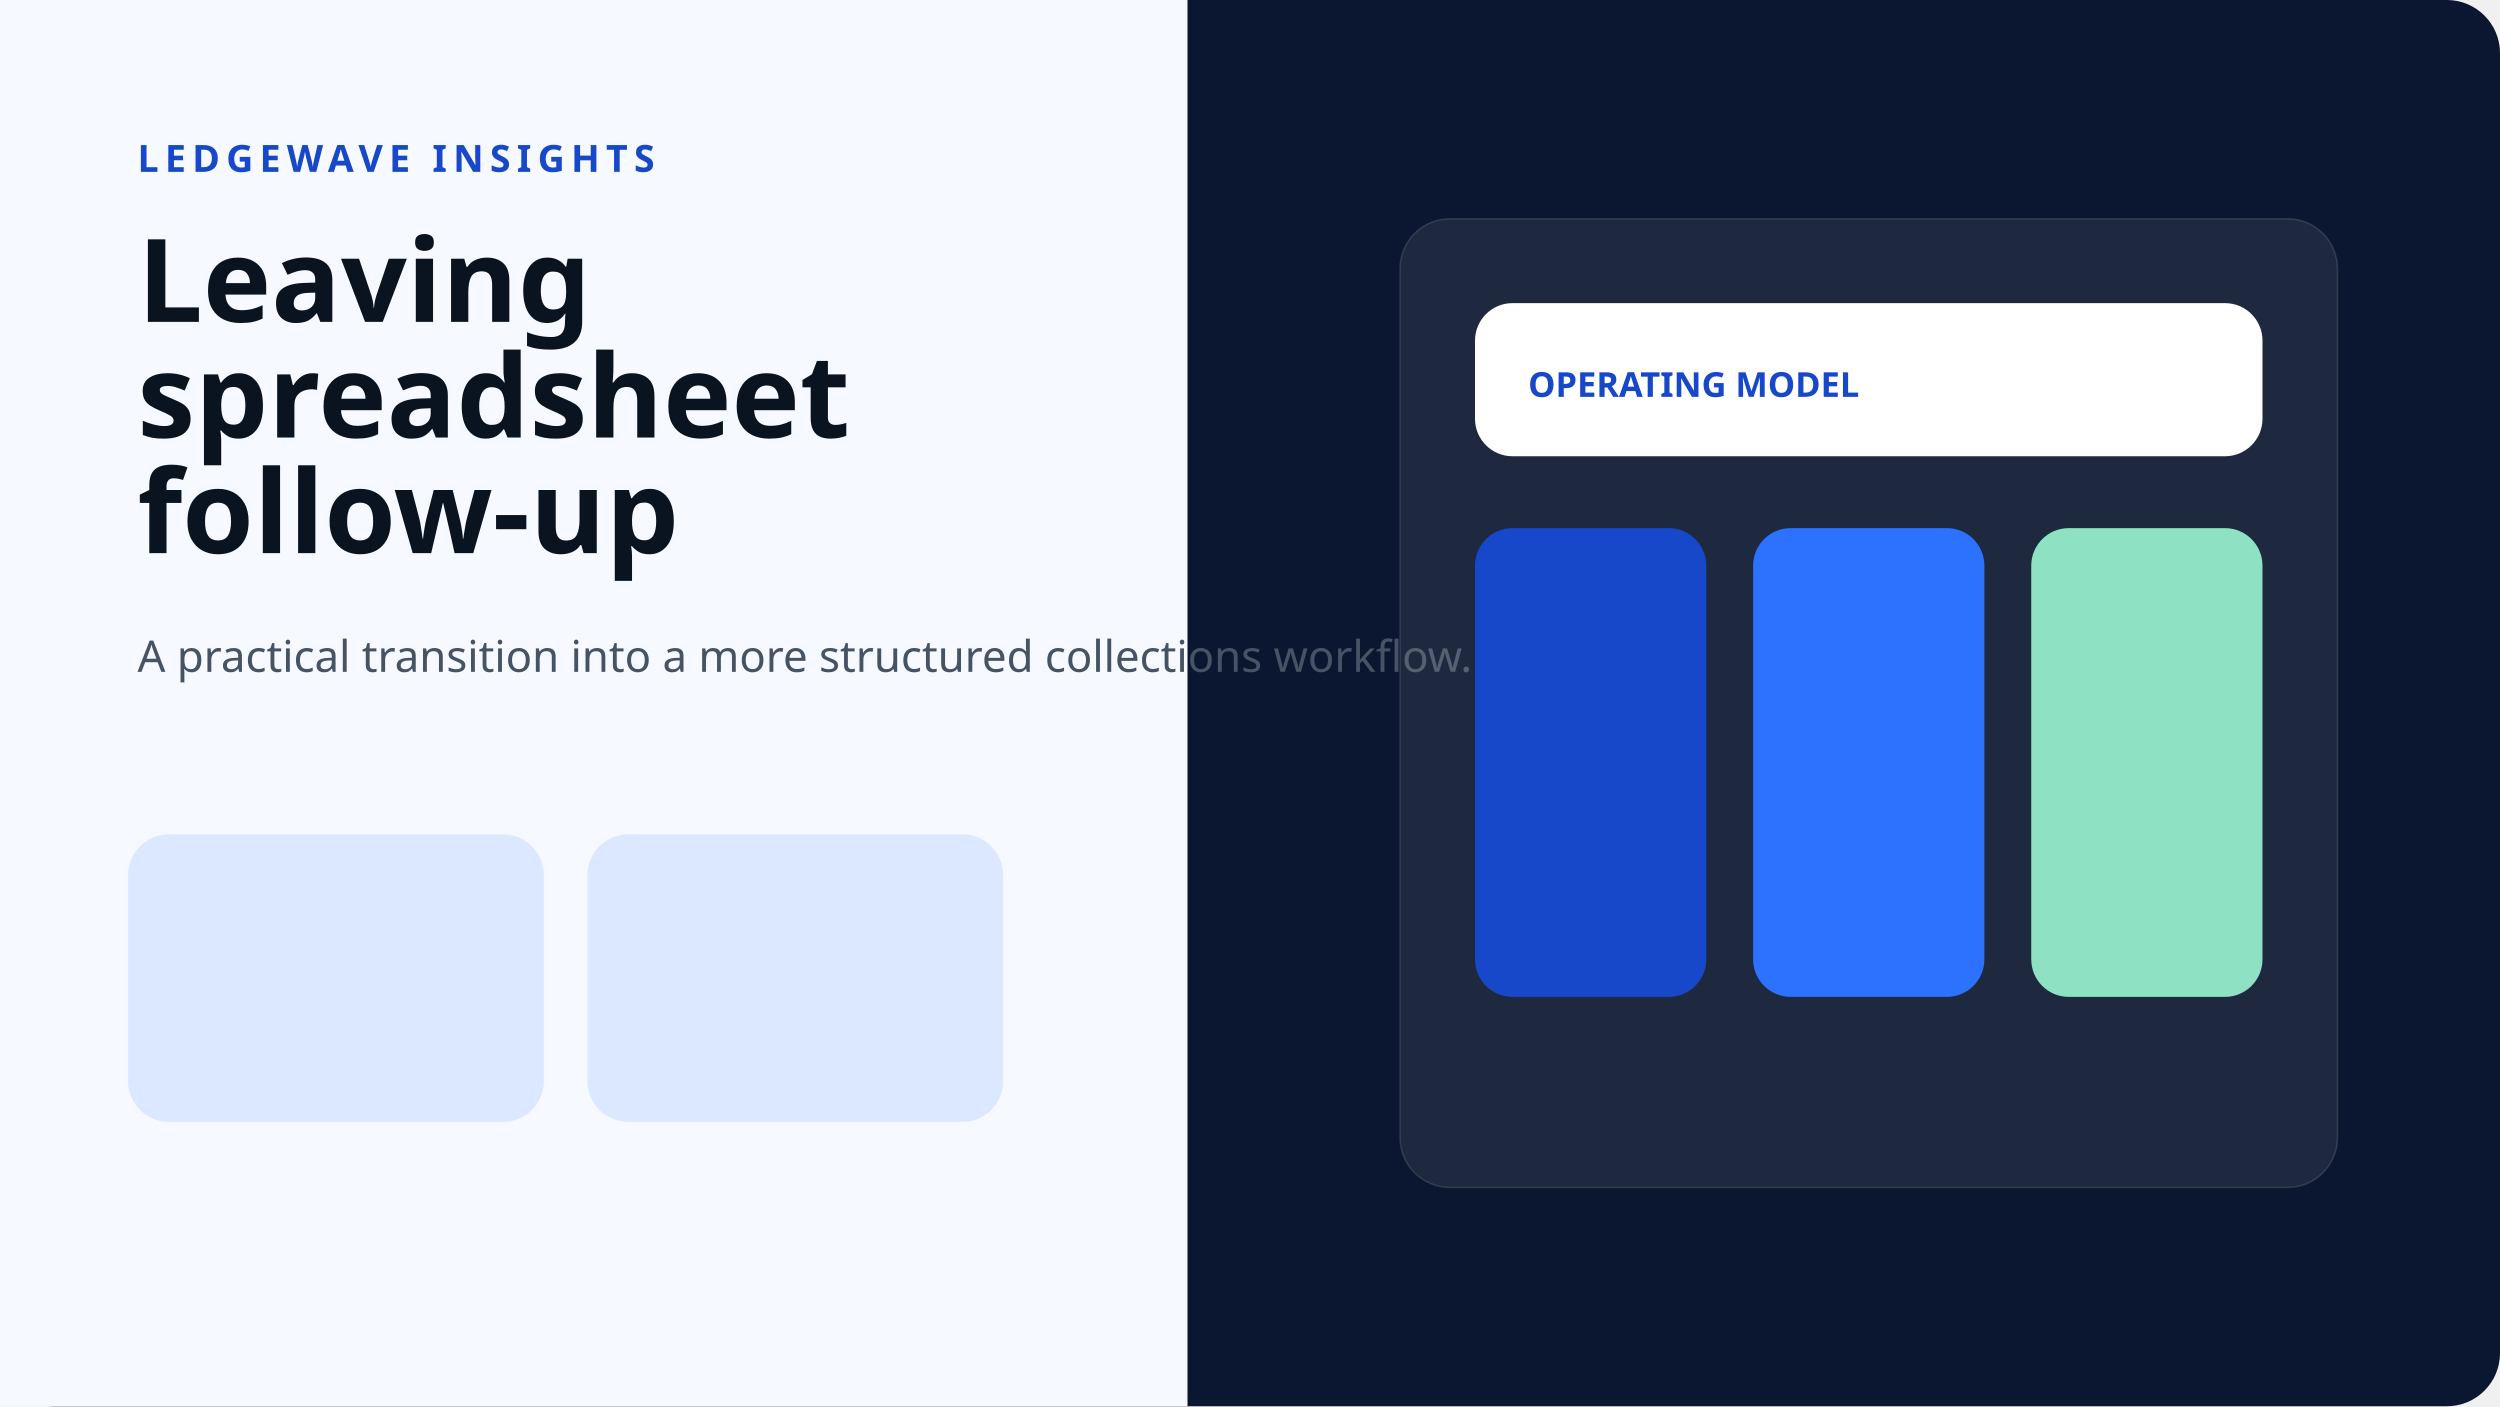
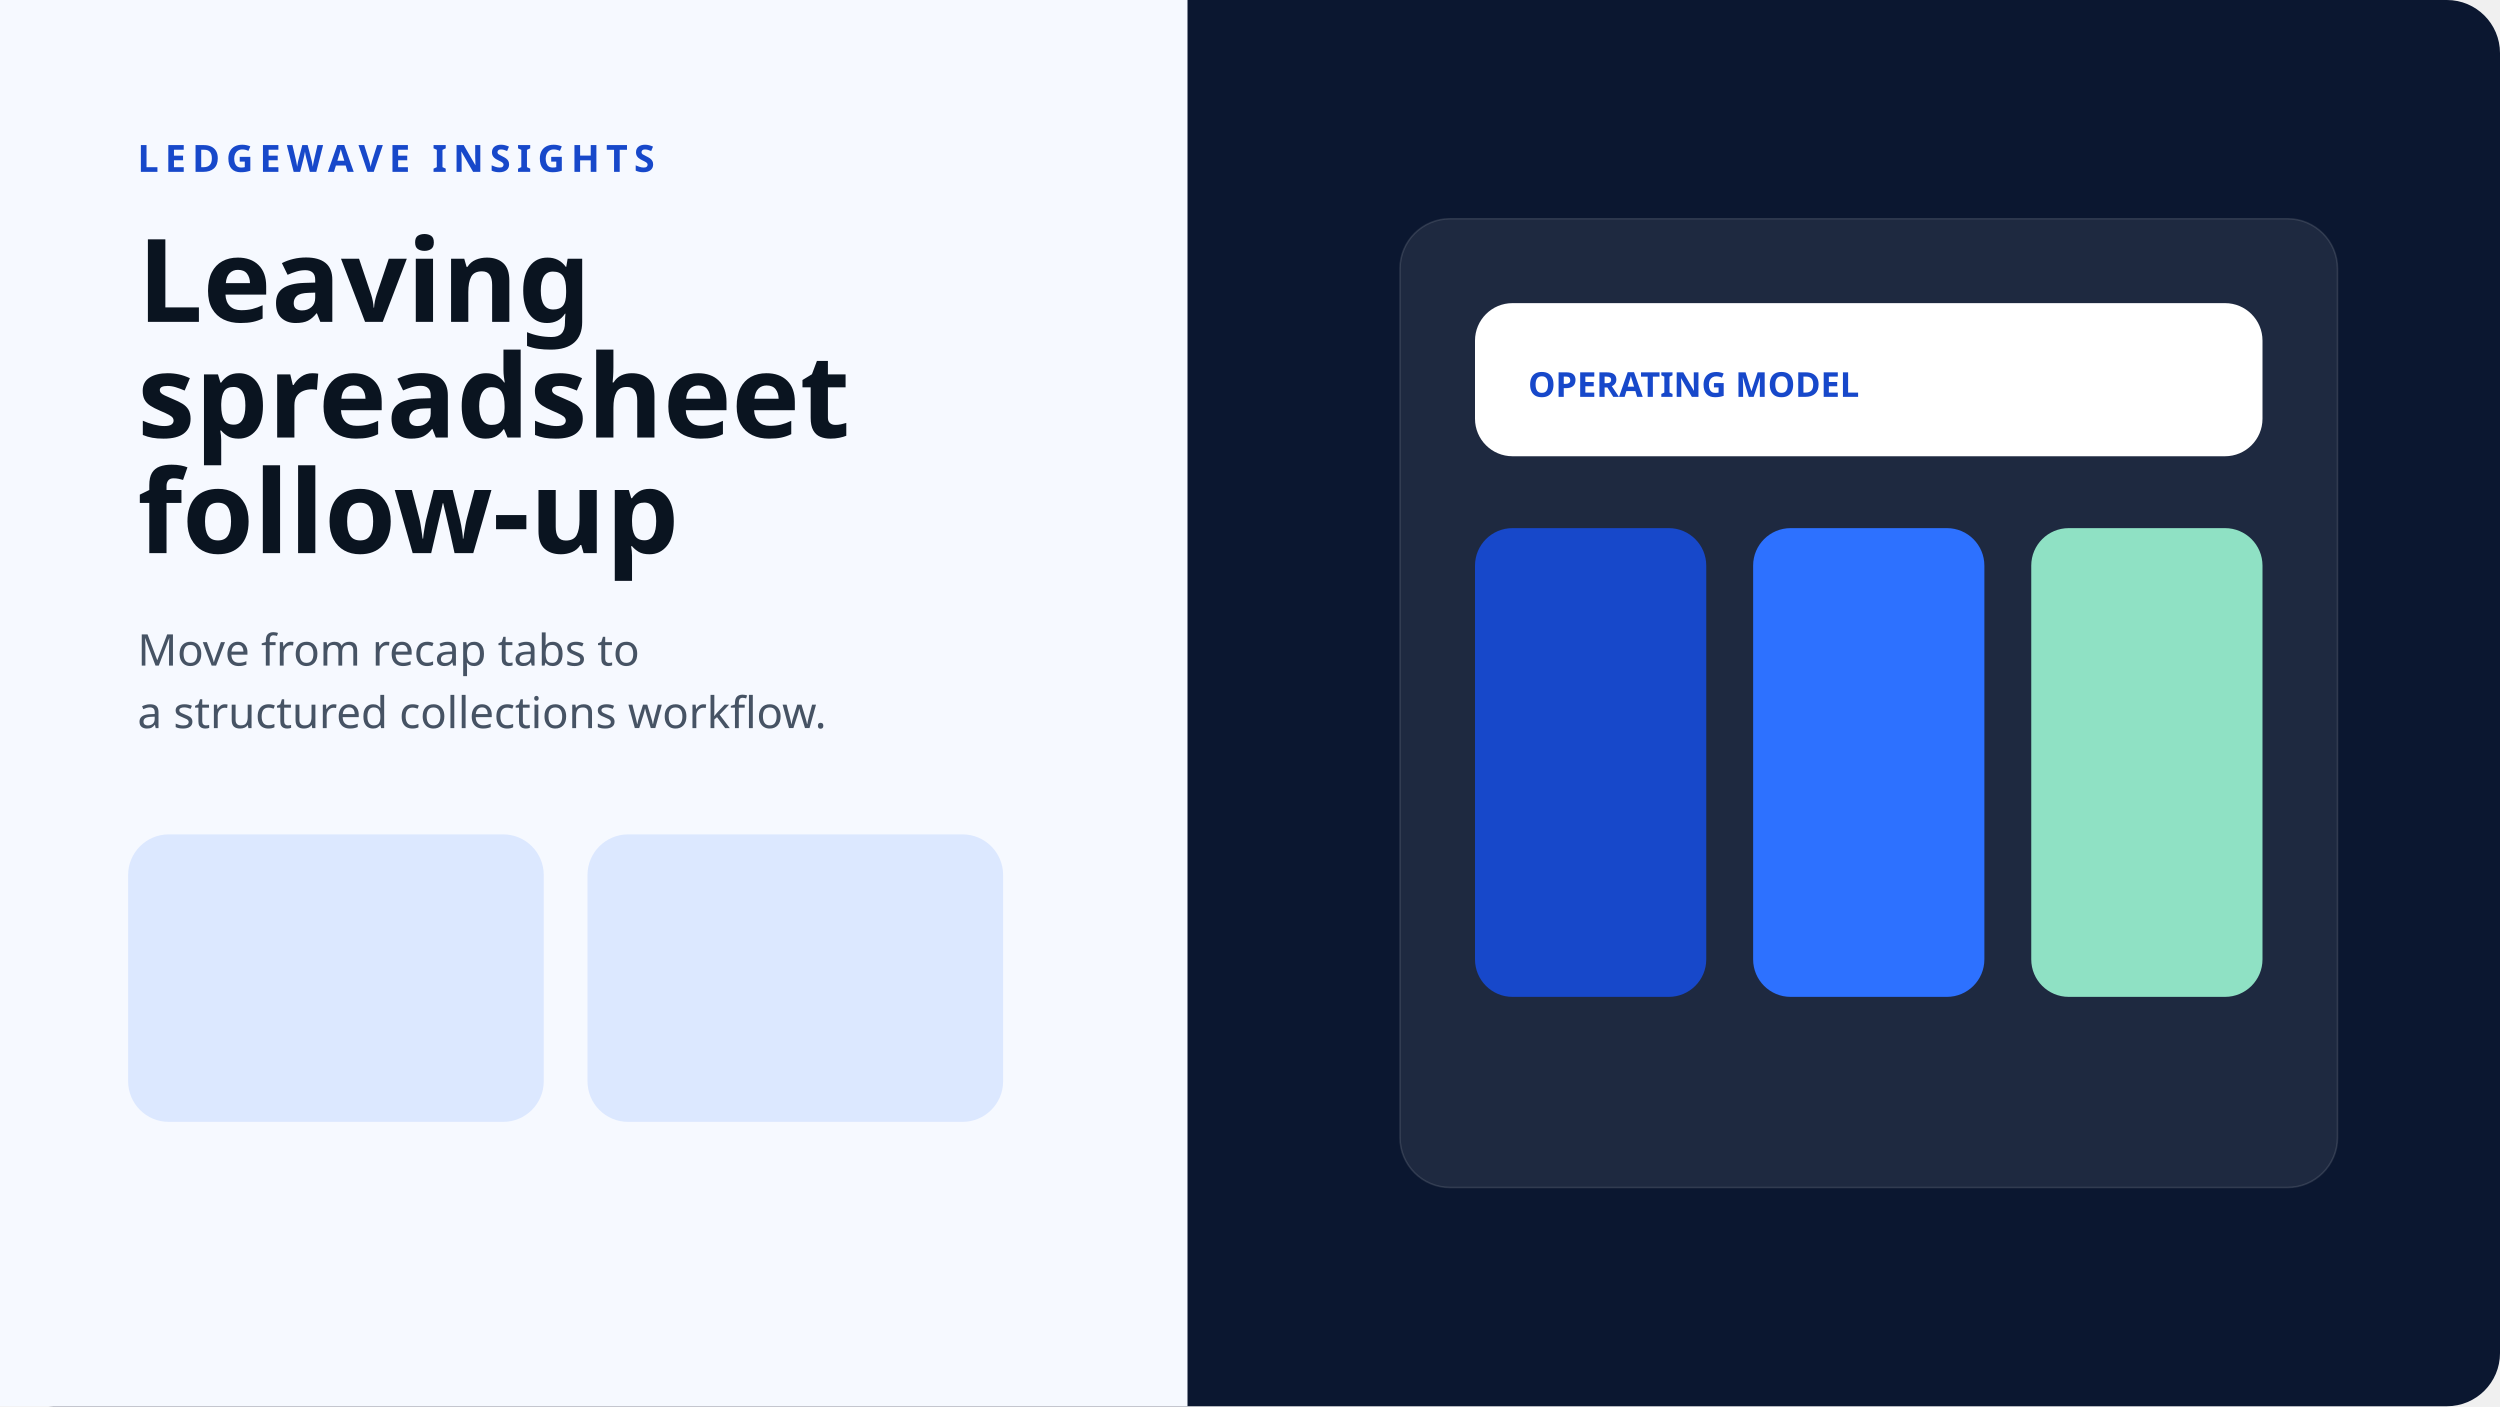
<svg xmlns="http://www.w3.org/2000/svg" viewBox="0 0 1600 900" width="1600" height="900" role="img" aria-labelledby="title desc">
  <rect width="1600" height="900" rx="34" fill="#0b1730" />
  <rect x="0" y="0" width="760" height="900" fill="#f6f9ff" />
  <text x="88" y="110" fill="#1748ca" font-family="Space Grotesk, Segoe UI, sans-serif" font-size="24" font-weight="700" letter-spacing="4">LEDGEWAVE INSIGHTS</text>
  <text x="88" y="206" fill="#0a1420" font-family="Space Grotesk, Segoe UI, sans-serif" font-size="74" font-weight="700">Leaving</text>
  <text x="88" y="280" fill="#0a1420" font-family="Space Grotesk, Segoe UI, sans-serif" font-size="74" font-weight="700">spreadsheet</text>
  <text x="88" y="354" fill="#0a1420" font-family="Space Grotesk, Segoe UI, sans-serif" font-size="74" font-weight="700">follow-up</text>
-   <text x="88" y="430" fill="#465364" font-family="Manrope, Segoe UI, sans-serif" font-size="28">A practical transition into a more structured collections workflow.</text>
+   <text x="88" y="426" fill="#465364" font-family="Manrope, Segoe UI, sans-serif" font-size="28">Move from recap tabs to</text>
+   <text x="88" y="466" fill="#465364" font-family="Manrope, Segoe UI, sans-serif" font-size="28">a structured collections workflow.</text>
  <g transform="translate(82 534)" fill="#dce8ff">
    <rect width="266" height="184" rx="26" />
    <rect x="294" width="266" height="184" rx="26" />
  </g>
  <g transform="translate(896 140)">
    <rect width="600" height="620" rx="32" fill="rgba(255,255,255,0.08)" stroke="rgba(255,255,255,0.12)" />
    <rect x="48" y="54" width="504" height="98" rx="24" fill="#ffffff" />
    <text x="82" y="114" fill="#1748ca" font-family="Space Grotesk, Segoe UI, sans-serif" font-size="22" font-weight="700">OPERATING MODEL</text>
    <rect x="48" y="198" width="148" height="300" rx="24" fill="#1748ca" />
    <rect x="226" y="198" width="148" height="300" rx="24" fill="#2d71ff" />
    <rect x="404" y="198" width="148" height="300" rx="24" fill="#8fe1c4" />
  </g>
</svg>
